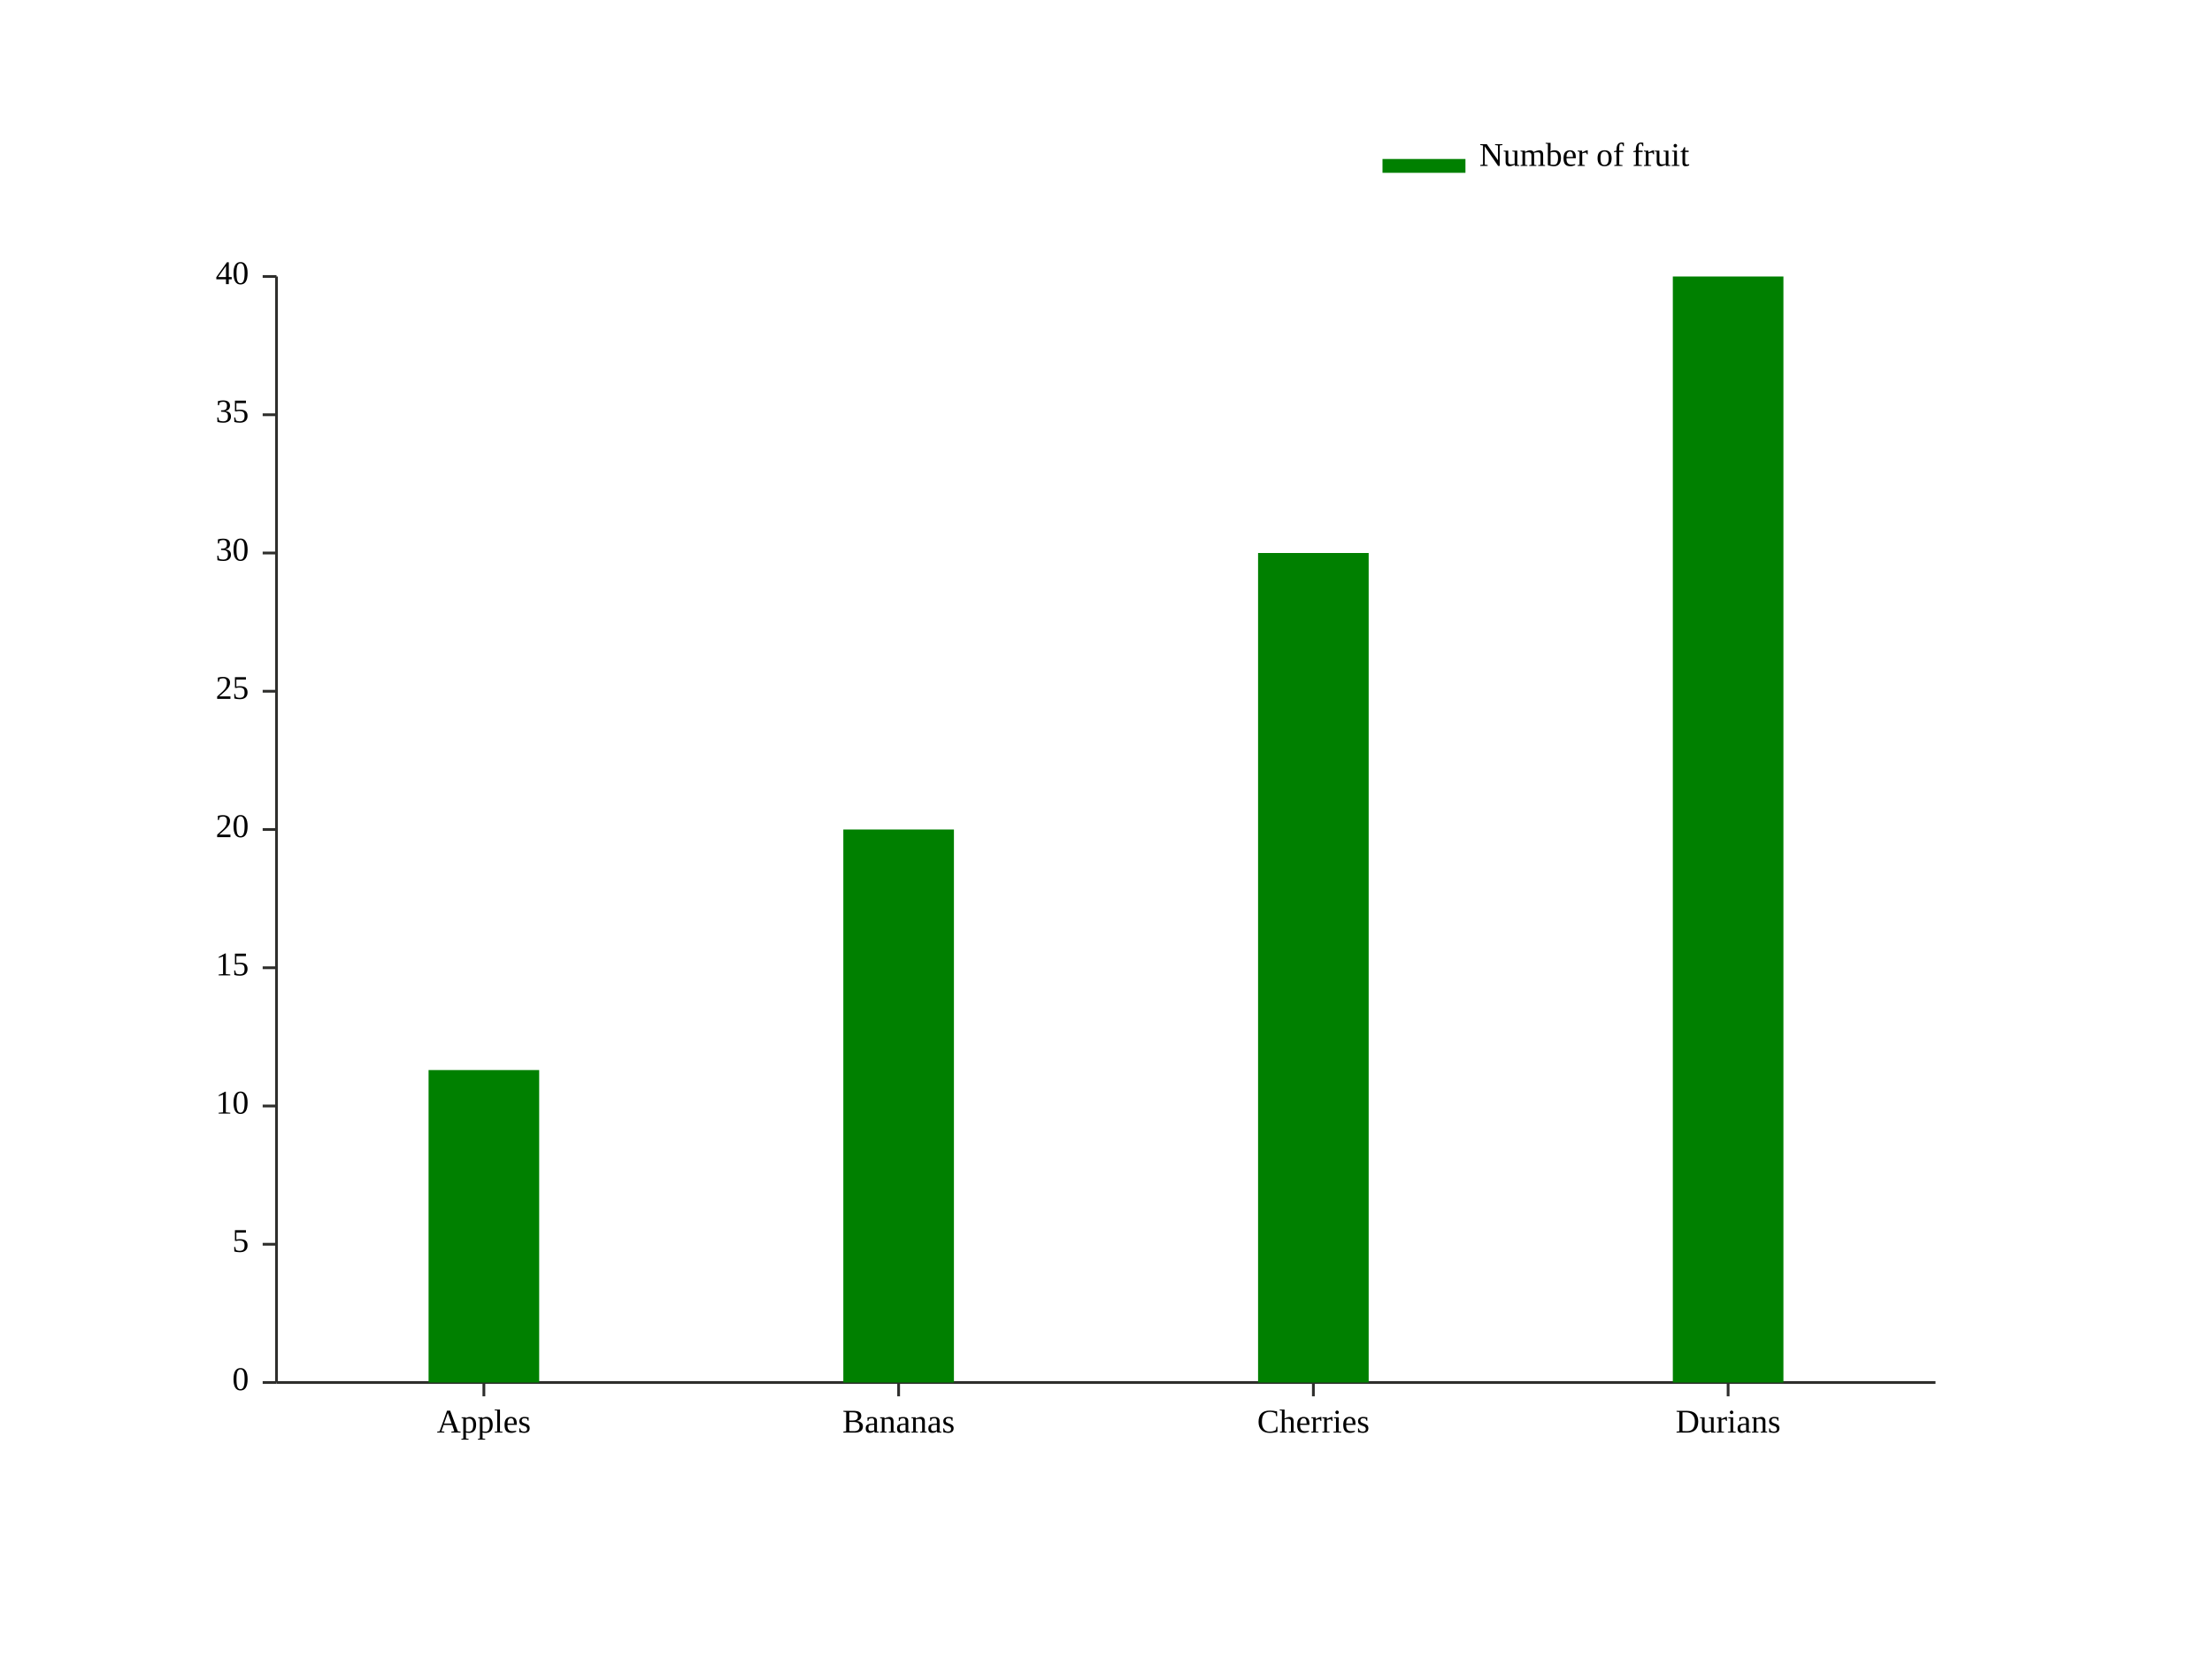
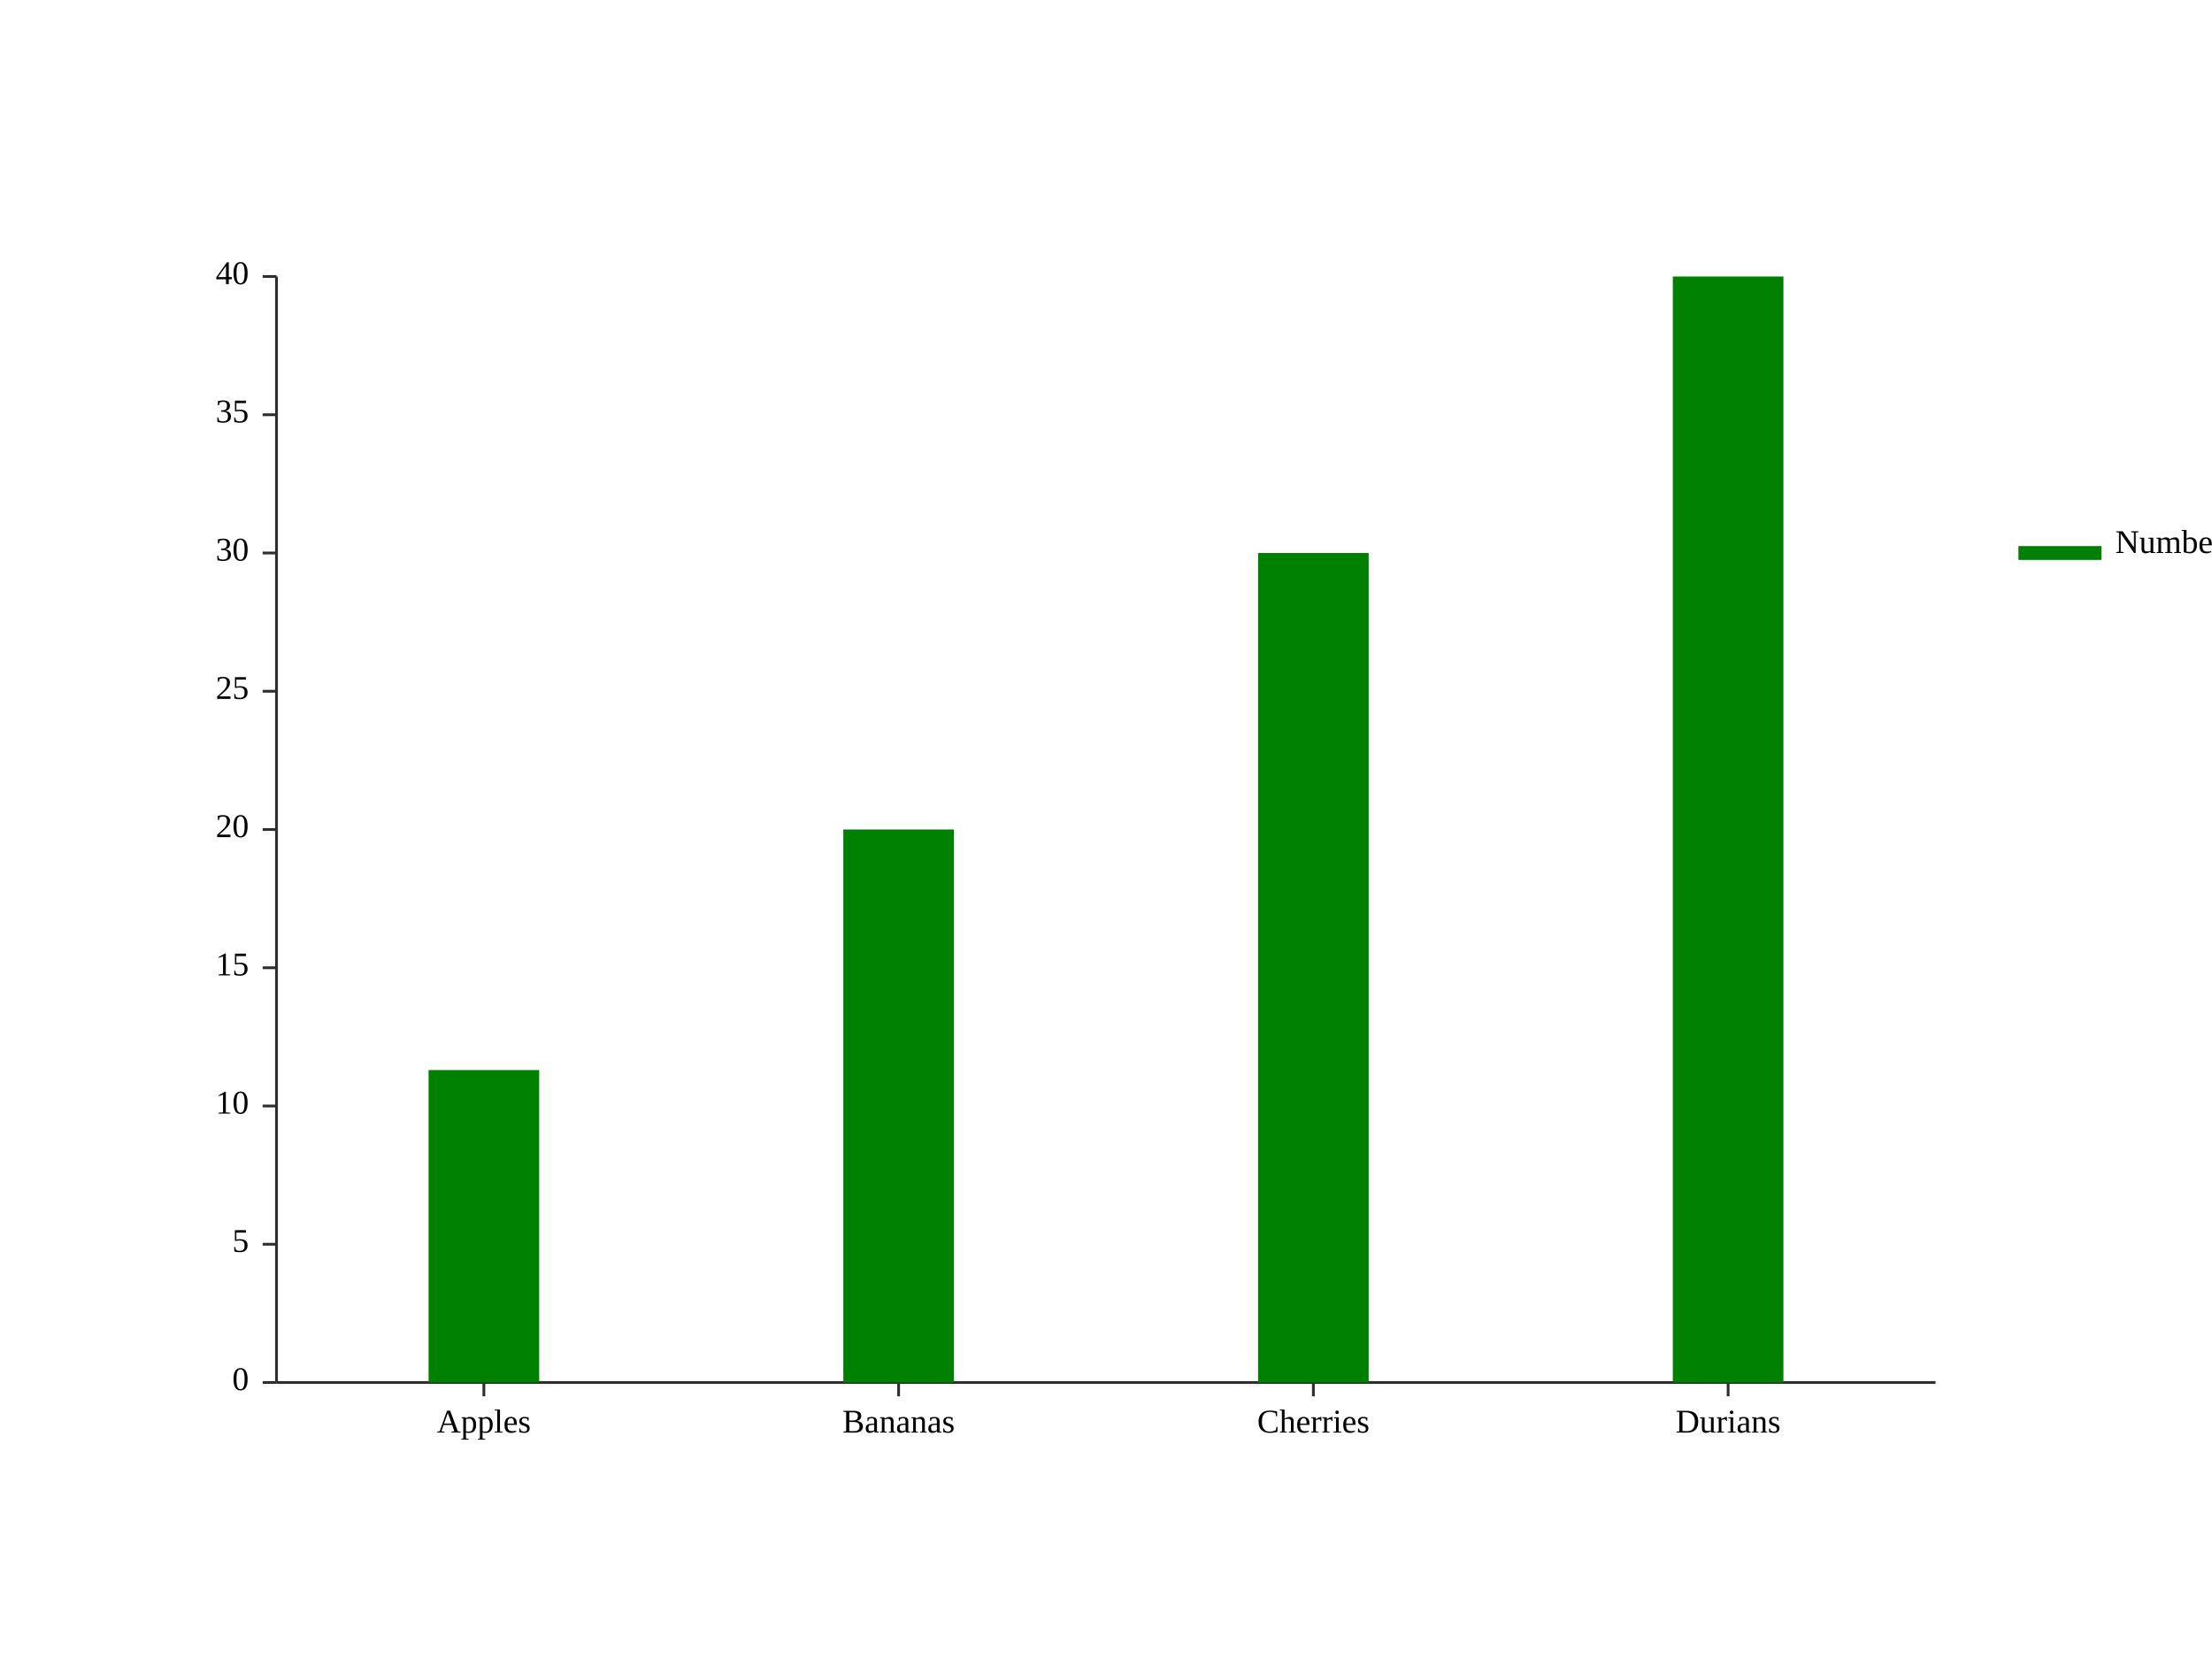
<svg xmlns="http://www.w3.org/2000/svg" viewBox="0 0 800 600">
  <line x1="100" y1="500" x2="700" y2="500" stroke="#2e2e2c" />
  <line x1="175.0" y1="500" x2="175.0" y2="505" stroke="#2e2e2c" />
  <line x1="325.0" y1="500" x2="325.0" y2="505" stroke="#2e2e2c" />
  <line x1="475.0" y1="500" x2="475.0" y2="505" stroke="#2e2e2c" />
  <line x1="625.0" y1="500" x2="625.0" y2="505" stroke="#2e2e2c" />
  <text x="175.0" y="510" text-anchor="middle" dominant-baseline="hanging">Apples</text>
  <text x="325.0" y="510" text-anchor="middle" dominant-baseline="hanging">Bananas</text>
  <text x="475.0" y="510" text-anchor="middle" dominant-baseline="hanging">Cherries</text>
  <text x="625.0" y="510" text-anchor="middle" dominant-baseline="hanging">Durians</text>
  <line x1="100" y1="100" x2="100" y2="500" stroke="#2e2e2c" />
  <line x1="95" y1="500.0" x2="100" y2="500.0" stroke="#2e2e2c" />
  <line x1="95" y1="450.0" x2="100" y2="450.0" stroke="#2e2e2c" />
  <line x1="95" y1="400.0" x2="100" y2="400.0" stroke="#2e2e2c" />
  <line x1="95" y1="350.0" x2="100" y2="350.0" stroke="#2e2e2c" />
  <line x1="95" y1="300.0" x2="100" y2="300.0" stroke="#2e2e2c" />
  <line x1="95" y1="250.0" x2="100" y2="250.0" stroke="#2e2e2c" />
  <line x1="95" y1="200.0" x2="100" y2="200.0" stroke="#2e2e2c" />
  <line x1="95" y1="150.0" x2="100" y2="150.0" stroke="#2e2e2c" />
  <line x1="95" y1="100.0" x2="100" y2="100.0" stroke="#2e2e2c" />
  <text x="90" y="500.0" text-anchor="end" dominant-baseline="middle">0</text>
  <text x="90" y="450.0" text-anchor="end" dominant-baseline="middle">5</text>
  <text x="90" y="400.0" text-anchor="end" dominant-baseline="middle">10</text>
  <text x="90" y="350.0" text-anchor="end" dominant-baseline="middle">15</text>
  <text x="90" y="300.0" text-anchor="end" dominant-baseline="middle">20</text>
  <text x="90" y="250.0" text-anchor="end" dominant-baseline="middle">25</text>
  <text x="90" y="200.0" text-anchor="end" dominant-baseline="middle">30</text>
  <text x="90" y="150.0" text-anchor="end" dominant-baseline="middle">35</text>
  <text x="90" y="100.0" text-anchor="end" dominant-baseline="middle">40</text>
-   <rect x="500" y="57.5" width="30" height="5" stroke="none" fill="green" />
-   <text x="535" y="60" alignment-baseline="middle">Number of fruit</text>
+   <rect x="730" y="197.5" width="30" height="5" stroke="none" fill="green" />
+   <text x="765" y="200" alignment-baseline="middle">Number of fruit</text>
  <rect x="155.0" y="387.0" width="40" height="113.0" stroke="none" fill="green" />
  <rect x="305.0" y="300.0" width="40" height="200.0" stroke="none" fill="green" />
  <rect x="455.0" y="200.0" width="40" height="300.0" stroke="none" fill="green" />
  <rect x="605.0" y="100.0" width="40" height="400.0" stroke="none" fill="green" />
</svg>
